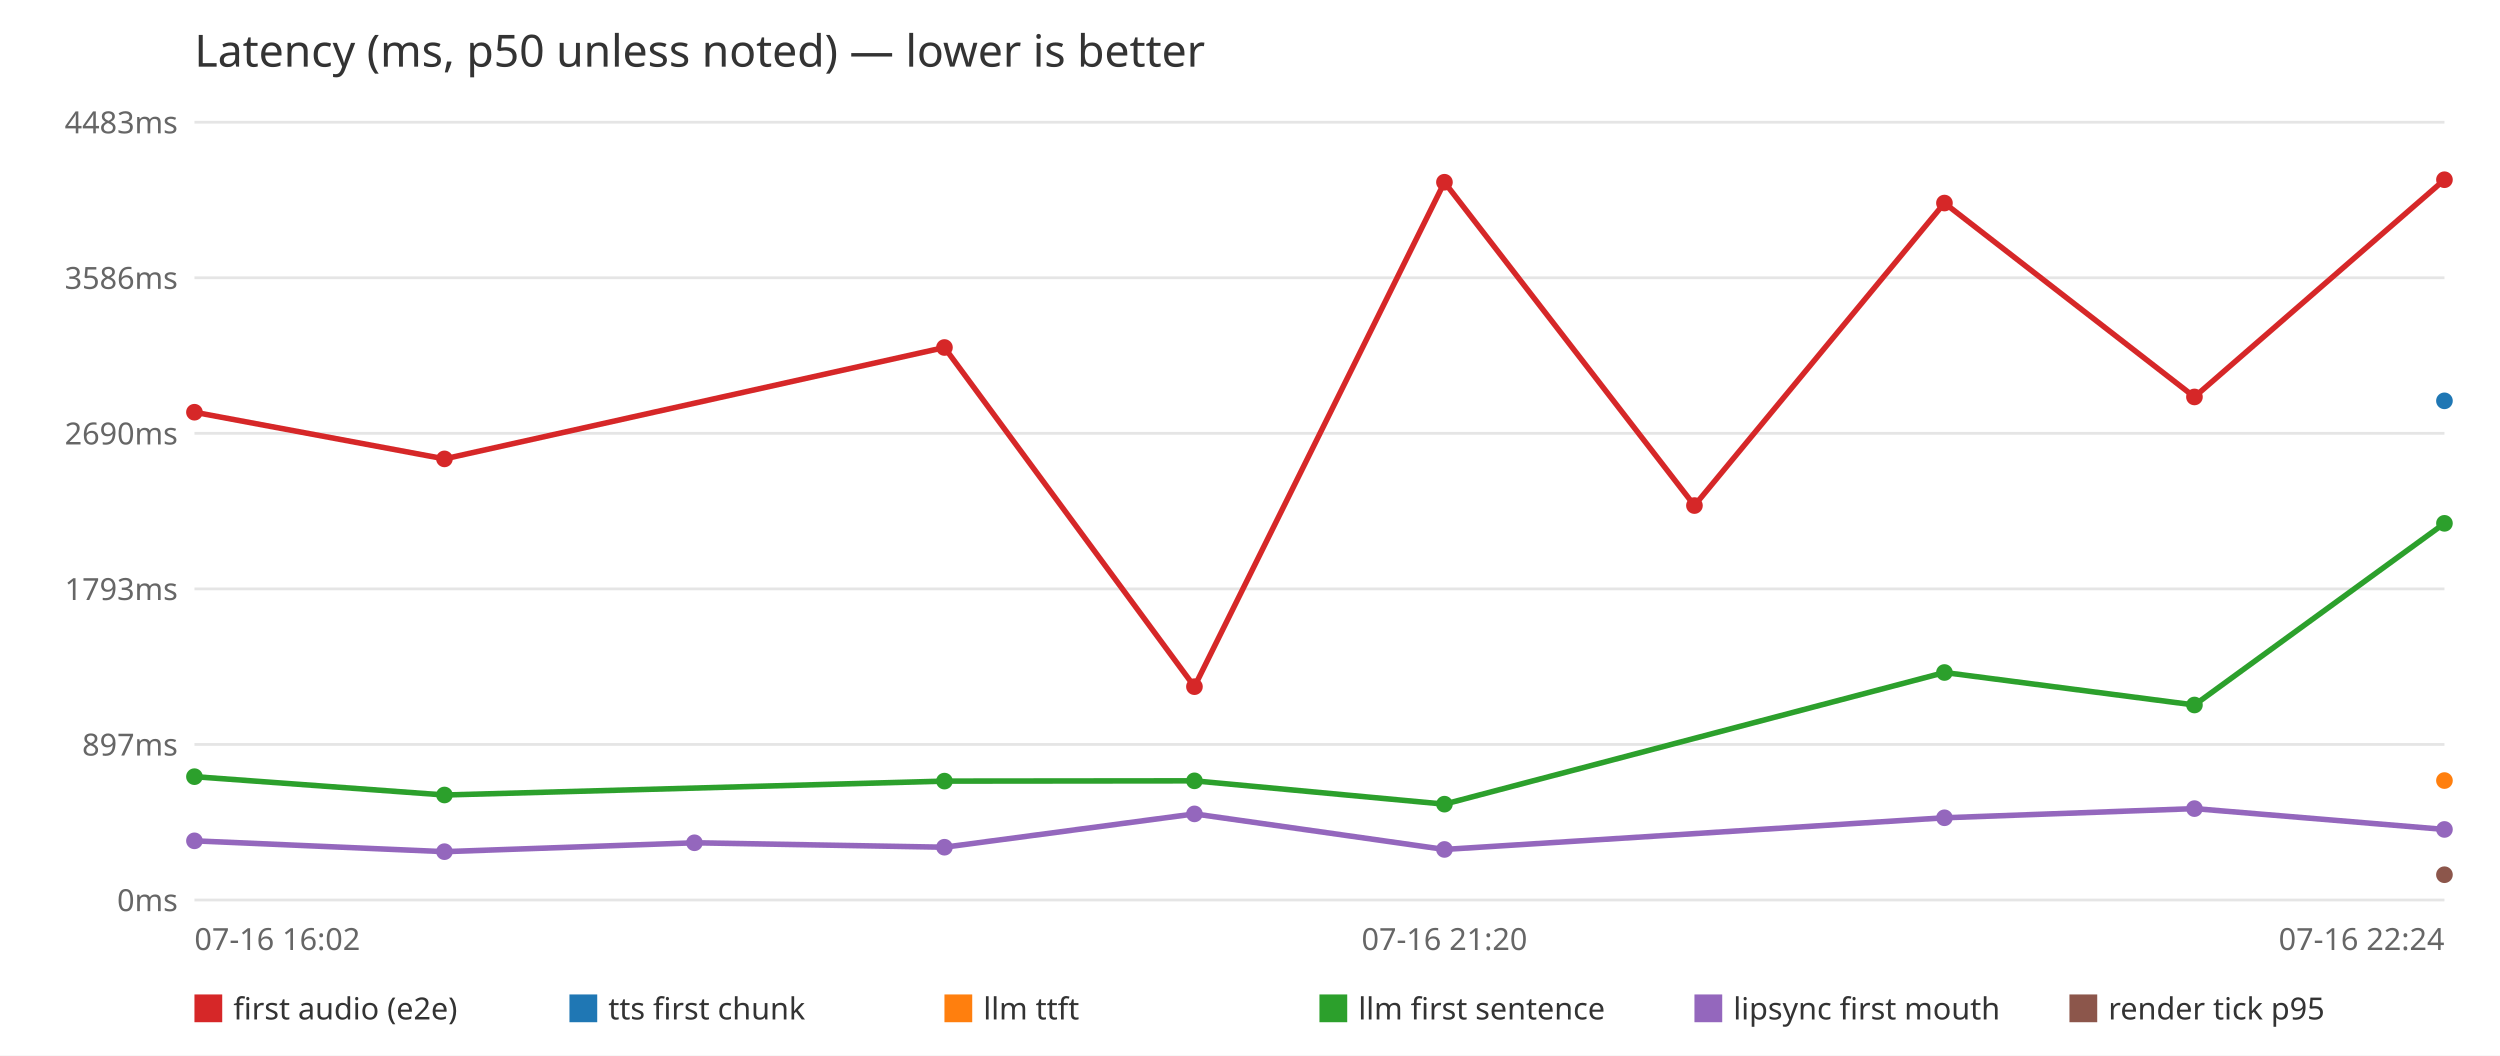
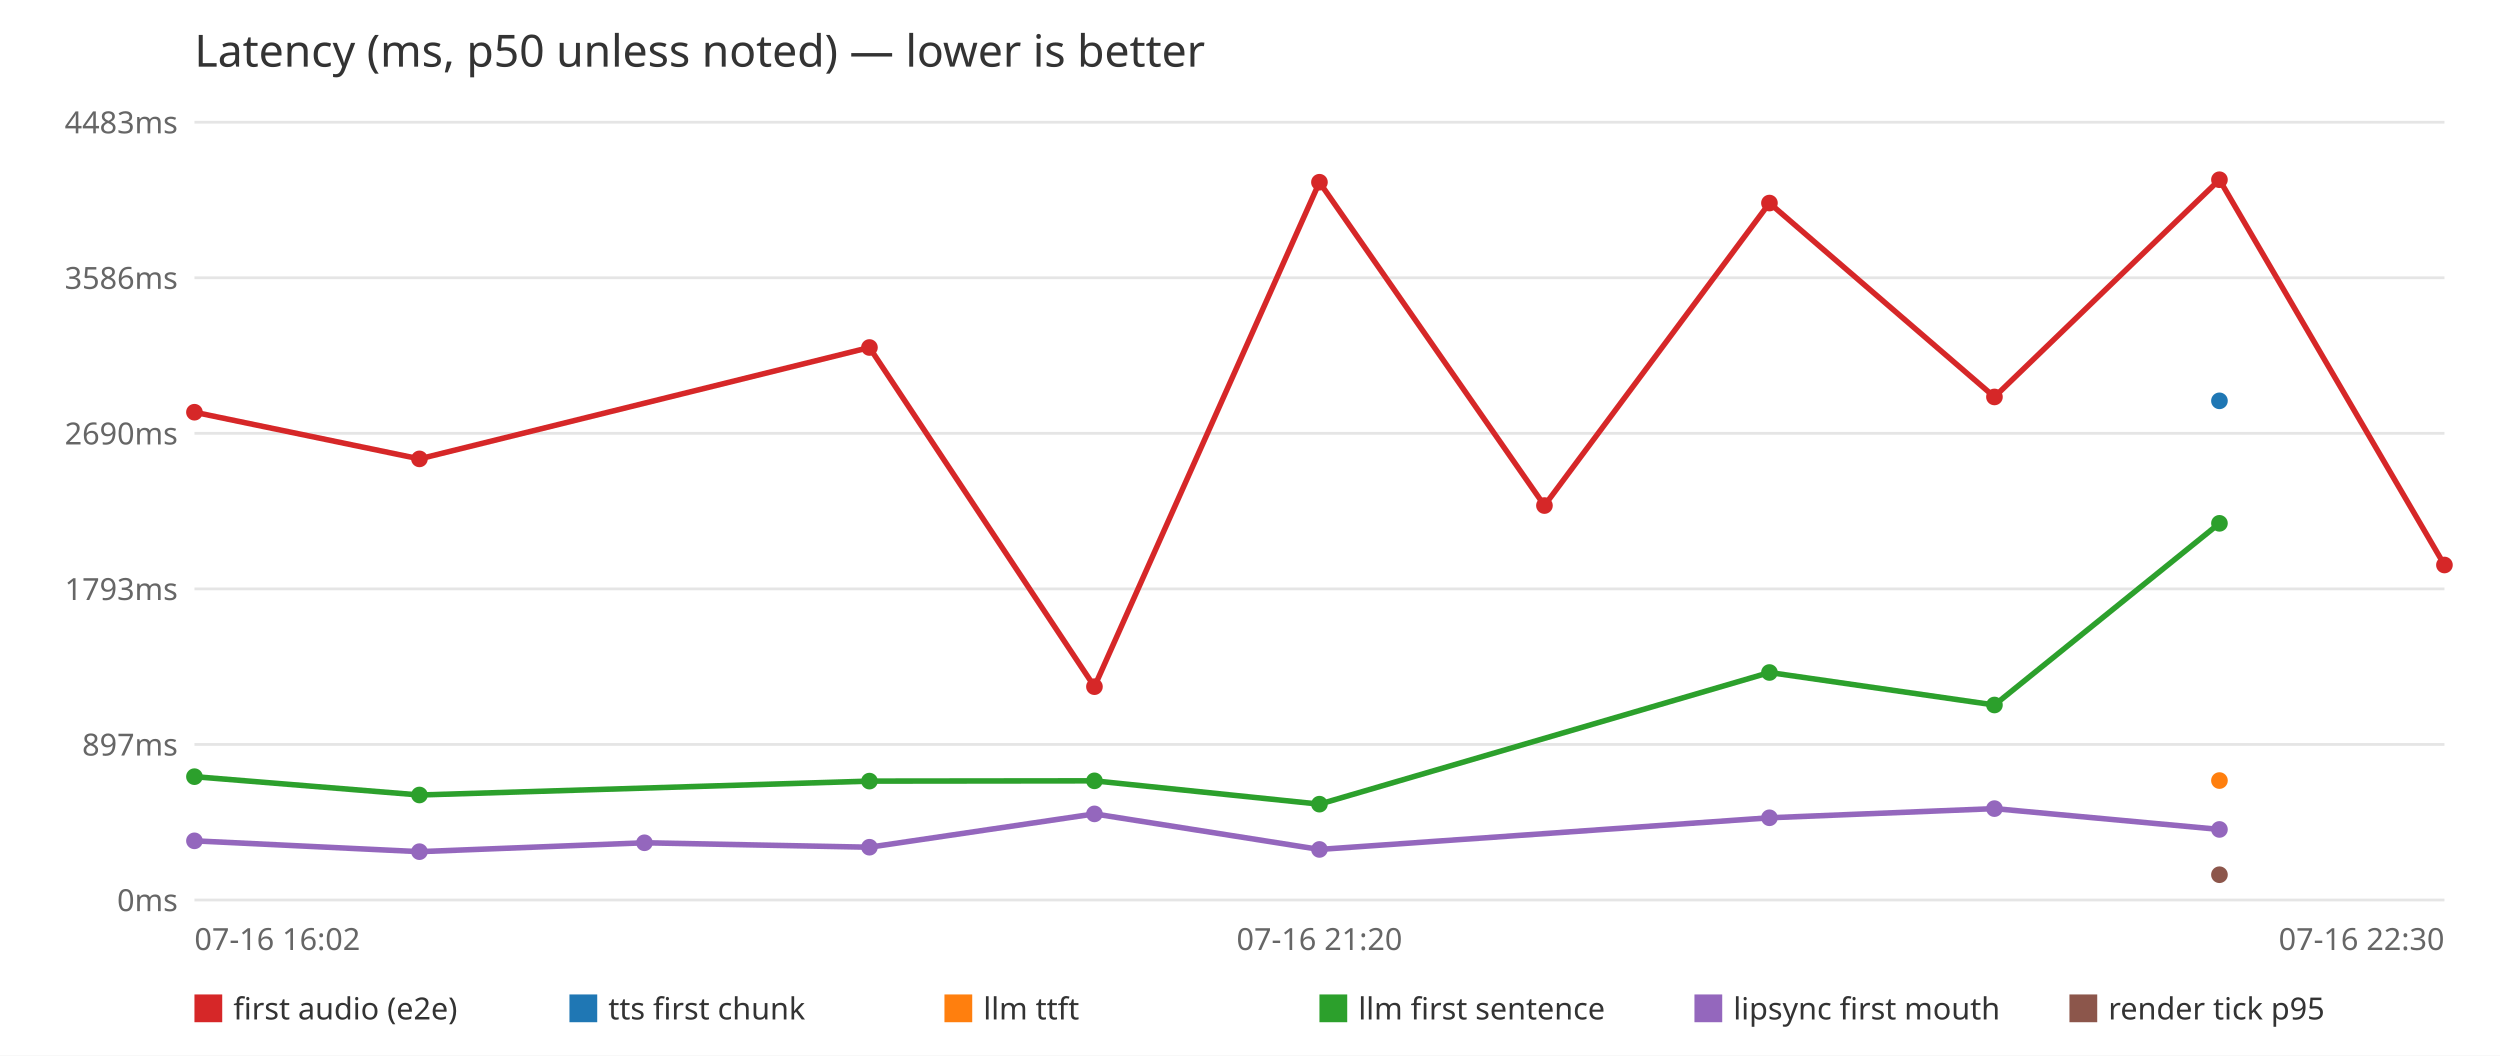
<svg xmlns="http://www.w3.org/2000/svg" width="900" height="380" viewBox="0 0 900 380" font-family="sans-serif">
  <rect width="900" height="380" fill="white" />
  <text x="70" y="24" font-size="16" fill="#333">Latency (ms, p50 unless noted) — lower is better</text>
  <line x1="70" y1="324.0" x2="880" y2="324.0" stroke="#e5e5e5" />
  <text x="64" y="328.0" font-size="11" fill="#666" text-anchor="end">0ms</text>
  <line x1="70" y1="268.0" x2="880" y2="268.0" stroke="#e5e5e5" />
  <text x="64" y="272.0" font-size="11" fill="#666" text-anchor="end">897ms</text>
  <line x1="70" y1="212.0" x2="880" y2="212.0" stroke="#e5e5e5" />
  <text x="64" y="216.0" font-size="11" fill="#666" text-anchor="end">1793ms</text>
  <line x1="70" y1="156.0" x2="880" y2="156.0" stroke="#e5e5e5" />
  <text x="64" y="160.0" font-size="11" fill="#666" text-anchor="end">2690ms</text>
  <line x1="70" y1="100.0" x2="880" y2="100.0" stroke="#e5e5e5" />
  <text x="64" y="104.0" font-size="11" fill="#666" text-anchor="end">3586ms</text>
  <line x1="70" y1="44.0" x2="880" y2="44.0" stroke="#e5e5e5" />
  <text x="64" y="48.0" font-size="11" fill="#666" text-anchor="end">4483ms</text>
  <text x="70.0" y="342" font-size="11" fill="#666" text-anchor="start">07-16 16:02</text>
-   <text x="520.0" y="342" font-size="11" fill="#666" text-anchor="middle">07-16 21:20</text>
-   <text x="880.0" y="342" font-size="11" fill="#666" text-anchor="end">07-16 22:24</text>
-   <polyline points="70.0,148.4 160.0,165.2 340.0,125.1 430.0,247.2 520.0,65.6 610.0,182.0 700.0,73.1 790.0,142.9 880.0,64.7" fill="none" stroke="#d62728" stroke-width="2" />
+   <text x="475.0" y="342" font-size="11" fill="#666" text-anchor="middle">07-16 21:20</text>
+   <text x="880.0" y="342" font-size="11" fill="#666" text-anchor="end">07-16 22:30</text>
+   <polyline points="70.0,148.4 151.0,165.2 313.0,125.1 394.0,247.2 475.0,65.6 556.0,182.0 637.0,73.1 718.0,142.9 799.0,64.7 880.0,203.4" fill="none" stroke="#d62728" stroke-width="2" />
  <circle cx="70.0" cy="148.4" r="3" fill="#d62728" />
-   <circle cx="160.0" cy="165.2" r="3" fill="#d62728" />
-   <circle cx="340.0" cy="125.1" r="3" fill="#d62728" />
-   <circle cx="430.0" cy="247.2" r="3" fill="#d62728" />
-   <circle cx="520.0" cy="65.6" r="3" fill="#d62728" />
-   <circle cx="610.0" cy="182.0" r="3" fill="#d62728" />
-   <circle cx="700.0" cy="73.1" r="3" fill="#d62728" />
-   <circle cx="790.0" cy="142.9" r="3" fill="#d62728" />
-   <circle cx="880.0" cy="64.7" r="3" fill="#d62728" />
+   <circle cx="151.0" cy="165.2" r="3" fill="#d62728" />
+   <circle cx="313.0" cy="125.1" r="3" fill="#d62728" />
+   <circle cx="394.0" cy="247.2" r="3" fill="#d62728" />
+   <circle cx="475.0" cy="65.6" r="3" fill="#d62728" />
+   <circle cx="556.0" cy="182.0" r="3" fill="#d62728" />
+   <circle cx="637.0" cy="73.1" r="3" fill="#d62728" />
+   <circle cx="718.0" cy="142.9" r="3" fill="#d62728" />
+   <circle cx="799.0" cy="64.7" r="3" fill="#d62728" />
+   <circle cx="880.0" cy="203.4" r="3" fill="#d62728" />
  <rect x="70.0" y="358" width="10" height="10" fill="#d62728" />
  <text x="84.0" y="367" font-size="11" fill="#333">first audio (e2e)</text>
-   <polyline points="880.0,144.3" fill="none" stroke="#1f77b4" stroke-width="2" />
-   <circle cx="880.0" cy="144.3" r="3" fill="#1f77b4" />
+   <polyline points="799.0,144.3" fill="none" stroke="#1f77b4" stroke-width="2" />
+   <circle cx="799.0" cy="144.3" r="3" fill="#1f77b4" />
  <rect x="205.0" y="358" width="10" height="10" fill="#1f77b4" />
  <text x="219.0" y="367" font-size="11" fill="#333">tts first chunk</text>
-   <polyline points="880.0,281.0" fill="none" stroke="#ff7f0e" stroke-width="2" />
-   <circle cx="880.0" cy="281.0" r="3" fill="#ff7f0e" />
+   <polyline points="799.0,281.0" fill="none" stroke="#ff7f0e" stroke-width="2" />
+   <circle cx="799.0" cy="281.0" r="3" fill="#ff7f0e" />
  <rect x="340.0" y="358" width="10" height="10" fill="#ff7f0e" />
  <text x="354.0" y="367" font-size="11" fill="#333">llm ttft</text>
-   <polyline points="70.0,279.6 160.0,286.2 340.0,281.2 430.0,281.1 520.0,289.5 700.0,242.1 790.0,253.8 880.0,188.4" fill="none" stroke="#2ca02c" stroke-width="2" />
+   <polyline points="70.0,279.6 151.0,286.2 313.0,281.2 394.0,281.1 475.0,289.5 637.0,242.1 718.0,253.8 799.0,188.4" fill="none" stroke="#2ca02c" stroke-width="2" />
  <circle cx="70.0" cy="279.6" r="3" fill="#2ca02c" />
-   <circle cx="160.0" cy="286.2" r="3" fill="#2ca02c" />
-   <circle cx="340.0" cy="281.2" r="3" fill="#2ca02c" />
-   <circle cx="430.0" cy="281.1" r="3" fill="#2ca02c" />
-   <circle cx="520.0" cy="289.5" r="3" fill="#2ca02c" />
-   <circle cx="700.0" cy="242.1" r="3" fill="#2ca02c" />
-   <circle cx="790.0" cy="253.8" r="3" fill="#2ca02c" />
-   <circle cx="880.0" cy="188.4" r="3" fill="#2ca02c" />
+   <circle cx="151.0" cy="286.2" r="3" fill="#2ca02c" />
+   <circle cx="313.0" cy="281.2" r="3" fill="#2ca02c" />
+   <circle cx="394.0" cy="281.1" r="3" fill="#2ca02c" />
+   <circle cx="475.0" cy="289.5" r="3" fill="#2ca02c" />
+   <circle cx="637.0" cy="242.1" r="3" fill="#2ca02c" />
+   <circle cx="718.0" cy="253.8" r="3" fill="#2ca02c" />
+   <circle cx="799.0" cy="188.4" r="3" fill="#2ca02c" />
  <rect x="475.0" y="358" width="10" height="10" fill="#2ca02c" />
  <text x="489.0" y="367" font-size="11" fill="#333">llm first sentence</text>
-   <polyline points="70.0,302.7 160.0,306.6 250.0,303.4 340.0,305.0 430.0,293.0 520.0,305.8 700.0,294.4 790.0,291.1 880.0,298.6" fill="none" stroke="#9467bd" stroke-width="2" />
+   <polyline points="70.0,302.7 151.0,306.6 232.0,303.4 313.0,305.0 394.0,293.0 475.0,305.8 637.0,294.4 718.0,291.1 799.0,298.6" fill="none" stroke="#9467bd" stroke-width="2" />
  <circle cx="70.0" cy="302.7" r="3" fill="#9467bd" />
-   <circle cx="160.0" cy="306.6" r="3" fill="#9467bd" />
-   <circle cx="250.0" cy="303.4" r="3" fill="#9467bd" />
-   <circle cx="340.0" cy="305.0" r="3" fill="#9467bd" />
-   <circle cx="430.0" cy="293.0" r="3" fill="#9467bd" />
-   <circle cx="520.0" cy="305.8" r="3" fill="#9467bd" />
-   <circle cx="700.0" cy="294.4" r="3" fill="#9467bd" />
-   <circle cx="790.0" cy="291.1" r="3" fill="#9467bd" />
-   <circle cx="880.0" cy="298.6" r="3" fill="#9467bd" />
+   <circle cx="151.0" cy="306.6" r="3" fill="#9467bd" />
+   <circle cx="232.0" cy="303.4" r="3" fill="#9467bd" />
+   <circle cx="313.0" cy="305.0" r="3" fill="#9467bd" />
+   <circle cx="394.0" cy="293.0" r="3" fill="#9467bd" />
+   <circle cx="475.0" cy="305.8" r="3" fill="#9467bd" />
+   <circle cx="637.0" cy="294.4" r="3" fill="#9467bd" />
+   <circle cx="718.0" cy="291.1" r="3" fill="#9467bd" />
+   <circle cx="799.0" cy="298.6" r="3" fill="#9467bd" />
  <rect x="610.0" y="358" width="10" height="10" fill="#9467bd" />
  <text x="624.0" y="367" font-size="11" fill="#333">lipsync first mouth</text>
-   <polyline points="880.0,314.9" fill="none" stroke="#8c564b" stroke-width="2" />
-   <circle cx="880.0" cy="314.9" r="3" fill="#8c564b" />
+   <polyline points="799.0,314.9" fill="none" stroke="#8c564b" stroke-width="2" />
+   <circle cx="799.0" cy="314.9" r="3" fill="#8c564b" />
  <rect x="745.0" y="358" width="10" height="10" fill="#8c564b" />
  <text x="759.0" y="367" font-size="11" fill="#333">render tick p95</text>
</svg>
